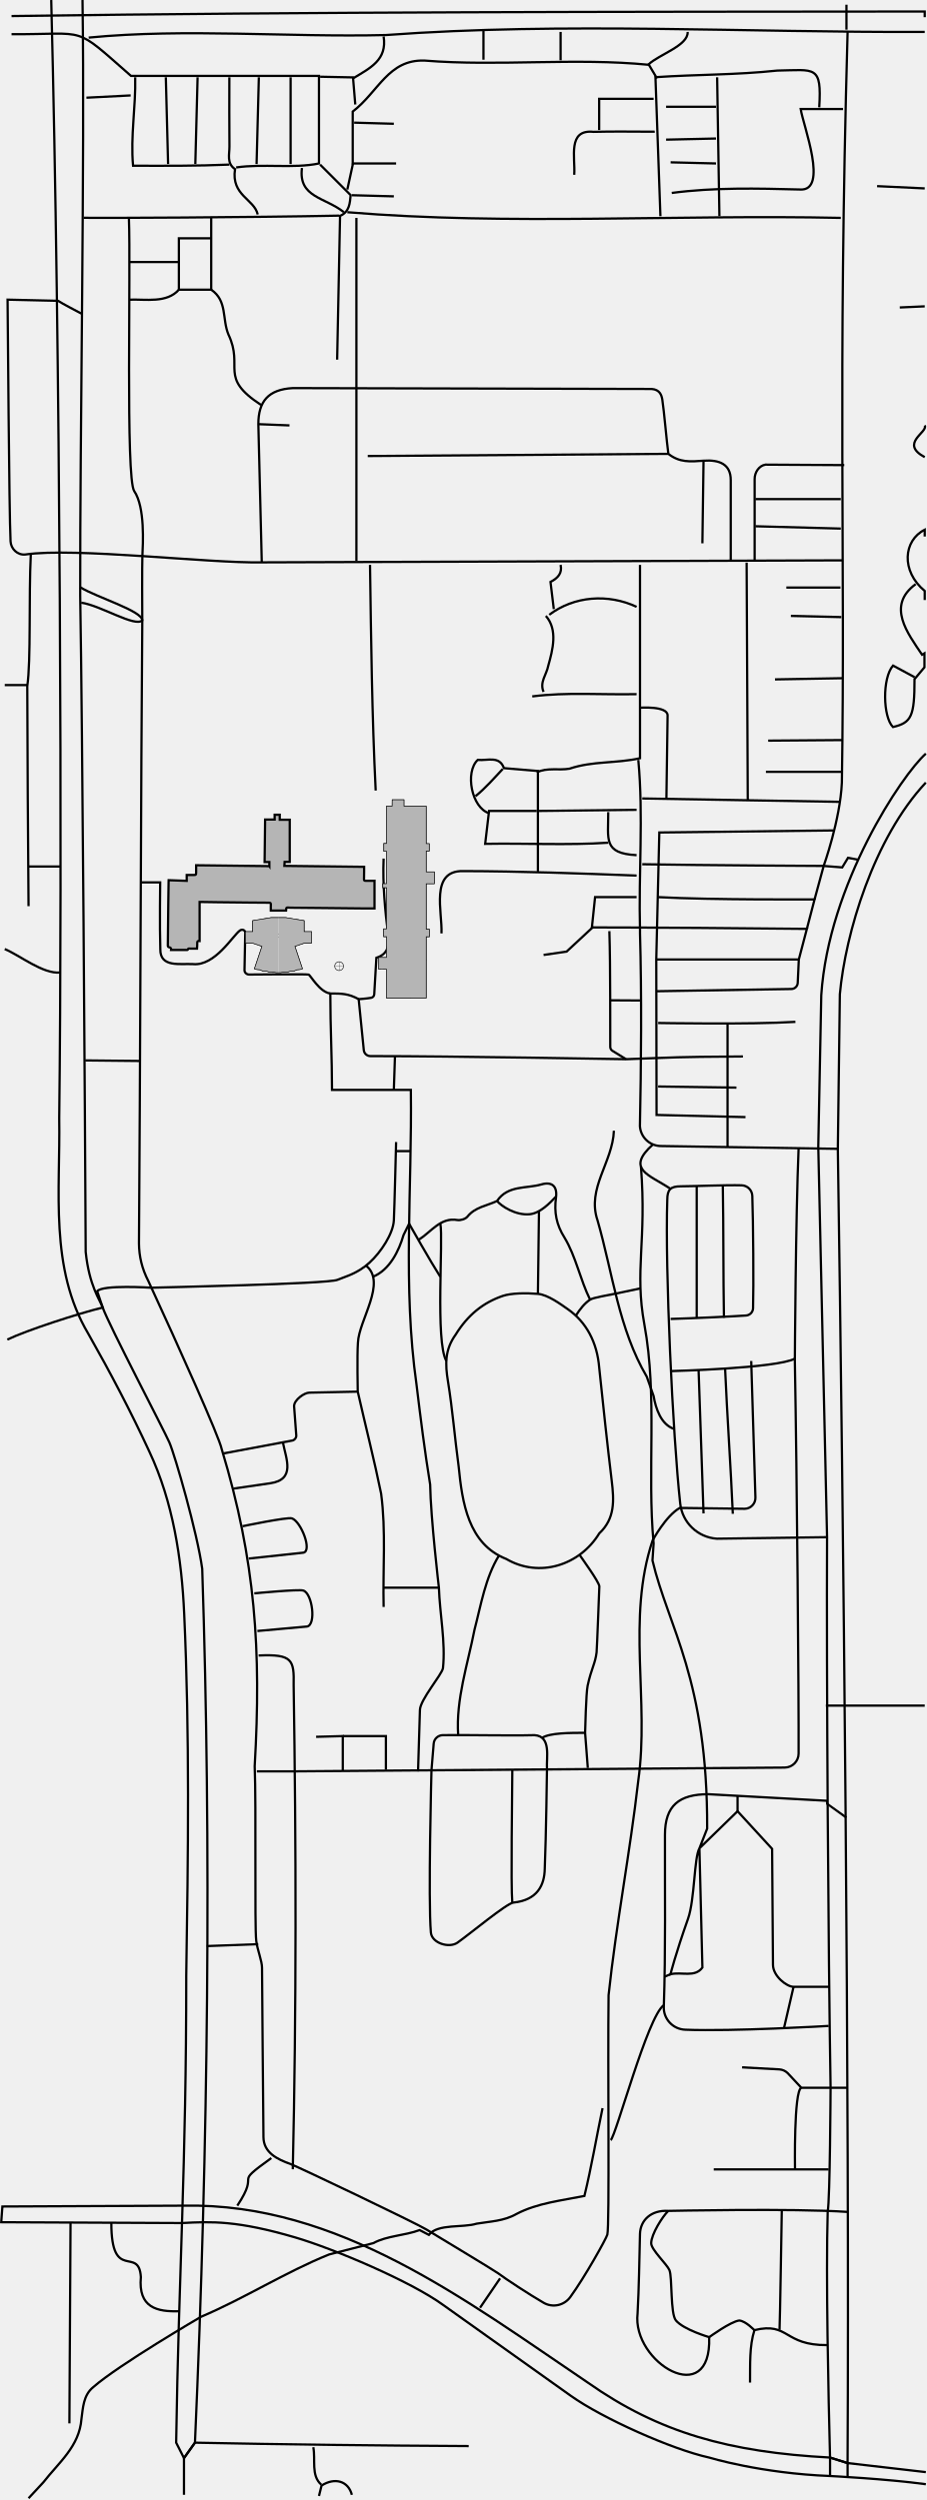
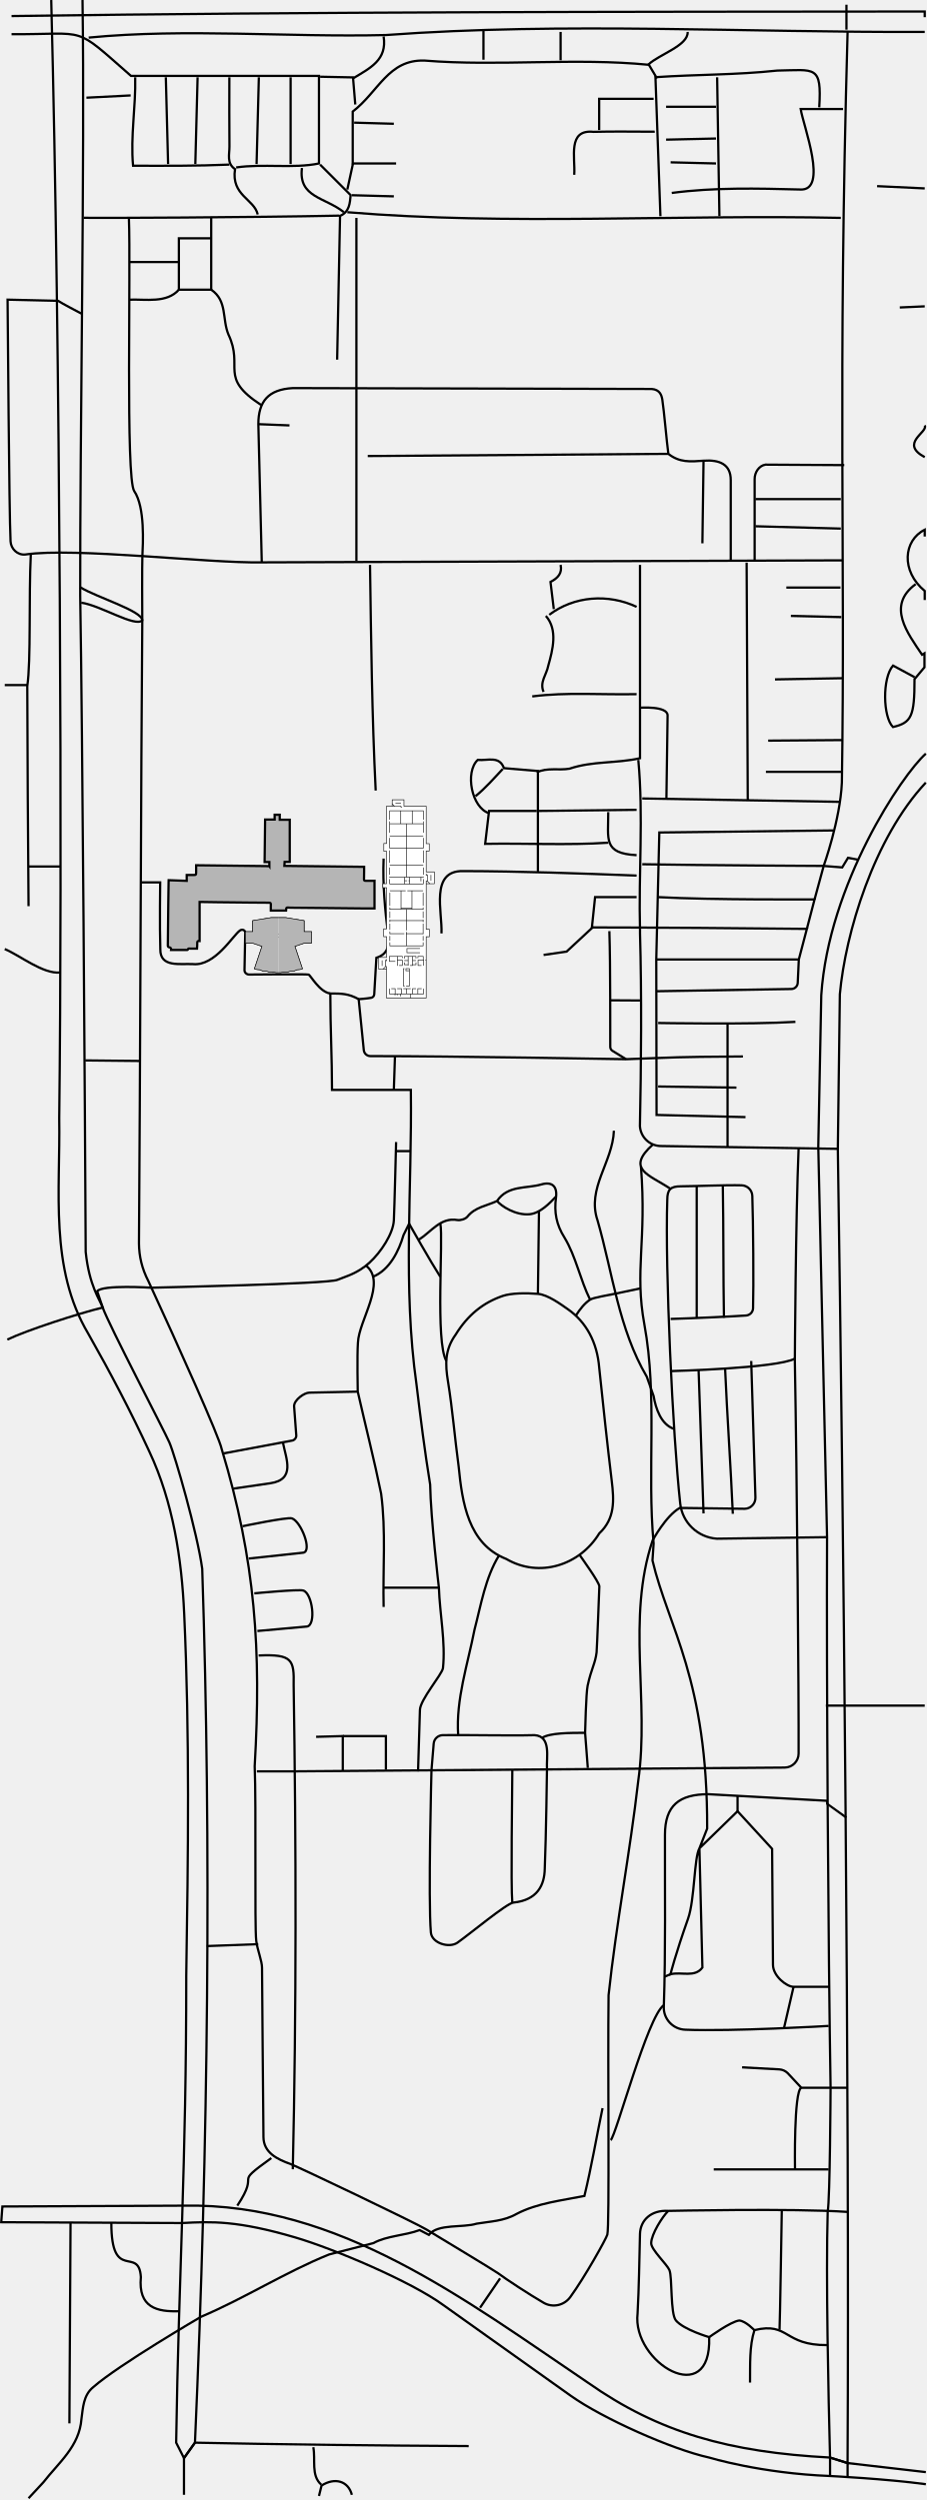
<svg xmlns="http://www.w3.org/2000/svg" id="Layer_2" data-name="Layer 2" viewBox="0 0 408.46 1101.92">
  <defs>
    <style>
      .cls-1 {
        fill: #000;
      }

-       .cls-1, .cls-2, .cls-3, .cls-4, .cls-5, .cls-6, .cls-7 {
+       .cls-1, .cls-2, .cls-3, .cls-4, .cls-5, .cls-6 {
        stroke-miterlimit: 10;
      }

      .cls-1, .cls-3, .cls-4 {
        stroke: #020202;
      }

-       .cls-1, .cls-3, .cls-4, .cls-7 {
+       .cls-1, .cls-3, .cls-4, .cls-6 {
        stroke-width: .25px;
      }

-       .cls-2, .cls-4, .cls-8 {
+       .cls-2, .cls-5, .cls-6 {
+         stroke: #000;
+       }
+ 
+       .cls-2, .cls-7 {
        fill: #b5b5b5;
      }

-       .cls-2, .cls-5, .cls-6, .cls-7 {
-         stroke: #000;
-       }
- 
-       .cls-3, .cls-5, .cls-6, .cls-7 {
+       .cls-3 {
+         fill: #fff;
+       }
+ 
+       .cls-4, .cls-5, .cls-6 {
        fill: none;
      }

-       .cls-6 {
-         stroke-width: .1px;
-       }
- 
-       .cls-8 {
+       .cls-7 {
        stroke-width: 0px;
      }
    </style>
  </defs>
  <g id="roadsAndPaths">
    <path class="cls-5" d="M114,729.98c14.89-.66,15.67,1.87,15.43,13.1,1.11,70.97,1.24,142.52-.38,213.44" />
    <path class="cls-5" d="M5.09,7.08c134.14-1.9,268.28-1.89,402.5-2v2.5" />
    <path class="cls-5" d="M200.88,588.43c-4.89,6.76-4.66,13.17-3.43,20.67,2.02,12.41,3,25,4.7,37.47,1.58,15.95,4.19,34.24,21.02,40.86,14.51,8.47,32.33,2.85,40.97-11.3,7.01-6.54,6.52-14.6,5.5-23.06-2.01-16.65-3.79-33.32-5.53-50-.9-11.26-5.77-20.16-13.79-25.76-3.02-2.11-8.82-6.42-13.23-6.79-5.28-.45-11.83-.33-15.43.89-8.84,3.01-15.51,8.53-20.78,17.01Z" />
    <line class="cls-5" x1="294.59" y1="200.12" x2="162.09" y2="201.08" />
    <path class="cls-5" d="M322.09,247.08v-35.4c0-7-5.01-9.04-12-8.53-5.78.43-10.58.88-15.5-3.03-.69-4.87-1.89-18.96-2.66-23.86-.32-2.02-1.1-4.5-4.76-4.75l-158.09-.38c-10.77.58-15.21,5.82-15.21,15.9l1.51,60.94" />
    <path class="cls-5" d="M407.59,14.08c-79.14.33-158.55-4.44-237.5,1.37-43.52,1.07-87.8-3.06-131,1.13" />
    <path class="cls-5" d="M373.59,920.58h-20.39l-6.06-6.49c-.98-.95-2.26-1.52-3.62-1.61l-16.43-.9" />
    <path class="cls-5" d="M373.59,14.08c-4.39,156.33-.95,229.38-2.52,331-.74,16.47-8.02,36.75-8.02,36.75" />
    <path class="cls-5" d="M329.09,248.08c.17,34.67.5,104.8.5,104.8" />
    <path class="cls-5" d="M163.09,249.08c.49,33.18.85,66.35,2.5,99.5" />
    <path class="cls-5" d="M370.59,96.08c-72.14-1.58-146.43,3.41-217.5-2.5" />
    <path class="cls-5" d="M220.42,1004.63c-3.1,4.54-5.97,8.75-8.83,12.95" />
    <path class="cls-5" d="M350.35,599.08c-7.94,4.28-54.61,5.5-54.61,5.5" />
    <path class="cls-5" d="M31.09,980.02c-.17,29.17-.33,59.39-.5,88.56" />
    <path class="cls-5" d="M371.59,48.08h-18.68c1.08,7.2,12.47,36.38-.32,35.48-18.89-.49-37.72-.96-56.5,1.52" />
    <path class="cls-5" d="M295.59,581.58c9.64-.28,26.63-1.06,33.24-1.51,1.7-.12,3.04-1.5,3.09-3.21.28-9.09.08-38.44-.33-49.54-.09-2.55-2.14-4.59-4.7-4.66-6.85-.21-20.5.41-26.8.44-4.54.02-5.96,1.36-5.98,5.99-1.02,30.23,2.39,103.55,5.7,133.88.92,8.41,7.74,14.95,16.19,15.51l48.54-.67" />
    <line class="cls-5" x1="2.09" y1="302.08" x2="12.03" y2="302.08" />
    <path class="cls-5" d="M219.92,685.91c-6.02,9.84-7.92,21.81-10.77,32.68-2.99,15.29-8.26,30.78-7.2,46.48" />
    <path class="cls-5" d="M157.09,96.08v151.25" />
    <path class="cls-5" d="M289.26,423.08h62.83l-.48,10.31c-.07,1.49-1.29,2.68-2.78,2.7l-59.53.99" />
    <path class="cls-5" d="M363.05,381.83s-53.62-.27-79.96-.75" />
    <path class="cls-5" d="M206.59,1078.58c-40.32-.22-80.34-.67-120.66-1.5-1.47,2.07-3.4,4.78-4.84,6.81v16.19" />
    <path class="cls-5" d="M355.64,409.58l3.39-12.99s-45.49.29-68.94-1.01" />
    <path class="cls-5" d="M352.09,423.08l3.55-13.5c-23.38-.27-71.61-.64-94.75-.64.47-4.45.88-8.43,1.4-13.36h18.3" />
    <path class="cls-5" d="M280.59,386.08c-25.49-.98-50.99-1.91-76.5-1.98-14.67-.27-9.04,18.08-9.5,27.48" />
    <path class="cls-5" d="M141.09,72.58c4.41,4.41,8.83,8.83,13.46,13.46-.34,3.38-.42,7.35-4.67,9.16-.43,21.39-.86,42.39-1.28,63.39" />
    <path class="cls-5" d="M307.91,603.95c.67,20.42,1.52,42.96,2.18,63.38" />
    <path class="cls-5" d="M373.59,975.33c-23.92-1.66-79.04-.45-79.04-.45-2.57,2.52-7.46,10.2-7.53,14.24-.04,2.83,6.98,9.34,8.03,11.84,1.35,3.22.34,19.23,2.88,22.24,3.45,4.09,14.65,7.35,14.65,7.35,1.12,32.32-34.16,11.23-31.56-10.48.63-11.65.76-23.33,1.06-35,.16-6.12,4.95-10.64,12.47-10.2" />
    <path class="cls-5" d="M373.05,801.46s-8.4-6.01-8.44-6.05c0,0,0-1.36-.02-1.36-17.44-.97-34.88-1.93-52.32-2.9-12.94,0-19.18,4.98-19.18,17.92-.08,25.33.35,50.68-.51,76-.14,5.04,3.9,9.74,9.52,9.92,20.86.84,63.15-1.67,63.15-1.67h0" />
    <path class="cls-5" d="M408.09,332.31c-10.5,9.32-42.87,57.57-46.1,106.5l-1.32,66.77,3.87,172.22c-.3,60.31.55,182.31,1.55,242.78,0,0-.24,49.58-1.27,54.57-.85,29.3.31,80.58,1.03,108.5l7.73,2.43c.88-160.25-1.81-417.44-4.29-579.51l.89-68.17c2.43-26.81,14.94-68.81,37.89-93.32" />
    <path class="cls-5" d="M113.45,719.18l21.84-1.97c4.15-.66,2.41-14.54-1.58-15.86-2.01-.67-21.62,1.23-21.62,1.23" />
    <path class="cls-5" d="M361.09,47.33c1.15-18.7-1.76-16.48-18.5-16.21-18.32,1.96-35.05,1.66-53.69,2.91.74,20.81,1.47,41.05,2.19,61.3" />
    <path class="cls-5" d="M225.81,780.34c0,10.01-.7,50.61,0,58.75" />
    <path class="cls-5" d="M13.58,244.41c-.94,18.9.11,46.84-1.56,58.16.03,23.76.35,73.05.56,97.01" />
    <path class="cls-5" d="M286.09,28.58c-32.87-3.25-66.07.79-98.97-1.87-15.96-.54-20.21,13.67-31.65,22.49v22.87h19.12" />
    <path class="cls-5" d="M307.09,523.07v58.34" />
    <path class="cls-5" d="M318.59,522.65c.33,18.5.17,39.89.5,58.39" />
    <path class="cls-5" d="M49.07,980.1c-.02,26.63,12.15,9.96,13.02,23.97-1.23,13.43,7,15.42,17.17,15.04" />
    <path class="cls-5" d="M93.09,127.74c7.18,4.89,4.73,12.9,7.6,19.77,6.94,14.66-4.54,18.7,14.4,31.07" />
    <path class="cls-5" d="M292.58,884.18c-7.14,4.85-21.06,57.64-23.41,59.49" />
    <path class="cls-5" d="M344.59,974.58s-.83,51.06-1,52.71" />
    <path class="cls-5" d="M372.12,205.09l-34.73-.21c-2.89.46-4.79,3.45-4.77,6.37v35.83" />
    <path class="cls-5" d="M191.15,768.77c.22-2.05,1.92-3.61,3.98-3.66,8.27-.19,29.06.31,40.46,0,7.52.45,5.16,9.89,5.5,14.97,0,0-.38,29.69-.98,44-.14,6.99-3.12,13.77-13.82,14.85-2.96.3-19.3,13.92-24.66,17.68-3.64,2.55-11.29.24-11.71-4.47-1.25-14.11.26-71.53.26-71.53l.98-11.84Z" />
    <path class="cls-5" d="M161.31,558.06c9.34,7.42-3.2,24.11-3.55,34.05-.4,5.71-.08,21.52-.08,21.52,3.17,14,7.45,30.91,10.3,44.97,2.21,16.47.72,33.37,1.11,49.98" />
    <path class="cls-5" d="M293.73,352.08l.52-36.62c0-4.33-12.45-3.38-12.16-3.38" />
    <path class="cls-5" d="M319.59,603.36c.9,20.68,2.51,43.46,3.41,64.14" />
    <path class="cls-5" d="M59.59,34.08c.3,13.15-2.13,25.87-.94,39,14.56.04,28.14.11,42.44-.5" />
    <path class="cls-5" d="M282.09,249.08v85.26c-10.68,2.37-20.74,1.14-31.04,4.6-4.67.84-9.86-.62-14.46,1.64" />
    <path class="cls-5" d="M157.68,613.63l-21.29.45c-2.29,0-6.7,3.17-6.77,5.91l.97,13.04c0,1.07-.76,1.99-1.81,2.18-9.43,1.74-20.29,3.84-30.23,5.66" />
    <path class="cls-5" d="M184.65,546.61c5.4-3.41,9.55-9.96,16.96-8.64,1.39.22,3.53-.44,4.39-1.47,3.42-4.29,8.63-4.8,13.08-6.93,4.76-7.07,12.92-5.38,19.57-7.31,4.62-1.34,7.09.8,6.41,5.82-.86,6.39.11,11.88,3.77,17.67,5.02,8.3,6.89,18.54,11.26,27.33" />
    <path class="cls-5" d="M403.59,257.58c-12.98,9.53-3.52,21.64,2.83,31.12.35-.21.7-.41,1.05-.62v6.16c-1.55,1.85-2.99,3.57-4.38,5.23,0,16.34-1.3,19.2-9.5,21.11-4.46-4.45-4.78-21.63.03-27.1,3.05,1.64,6.26,3.37,9.47,5.1" />
    <path class="cls-5" d="M234.59,307.08c15.23-1.97,30.67-.66,46-1" />
    <line class="cls-5" x1="283.09" y1="352.08" x2="370.21" y2="353.57" />
    <path class="cls-5" d="M101.09,34.08c0,10.17-.07,20.33.04,30.5.04,3.47-1.33,7.41,2.46,10-1.78,11.66,8.53,13.21,10,20" />
    <path class="cls-5" d="M114.09,34.08c-.33,12.75-.67,25.5-1,38.25" />
    <path class="cls-5" d="M128.09,34.08v38.25" />
    <path class="cls-5" d="M87.09,34.08c-.33,12.75-.67,25.5-1,38.25" />
    <path class="cls-5" d="M73.09,34.08c.33,12.75.67,25.5,1,38.25" />
    <path class="cls-5" d="M5.09,15.08c34.32.17,26.74-4.31,52.64,18.38h82.86v38.63c-11.55,2.33-24.49-.02-36.5,1.75" />
    <line class="cls-5" x1="365.26" y1="956.58" x2="314.59" y2="956.58" />
    <path class="cls-5" d="M62.07,389.08h8.53s-.27,19.51.06,29.5c-.09,8.16,8.71,6.22,14.43,6.54,9.69.93,17.53-12.61,20.66-14.82.87-.62,2.21-.36,2.34.89,0,0-.26,14.98-.32,16.56-.04,1.09.91,1.95,2,1.97,0,0,25.39-.25,26.25.02s4.75,7.64,9.57,8.35" />
    <line class="cls-5" x1="370.59" y1="220.08" x2="332.96" y2="220.08" />
    <line class="cls-5" x1="370.59" y1="233.08" x2="332.96" y2="232.05" />
    <path class="cls-5" d="M280.59,267.58c-12.64-5.92-27.53-4.76-38.5,3.5" />
    <path class="cls-5" d="M149.59,95.08c-37.18.79-109.14,1.14-112.71.94" />
    <path class="cls-5" d="M288.09,43.58h-24v13.75" />
    <line class="cls-5" x1="310.09" y1="203.15" x2="309.59" y2="239.58" />
    <path class="cls-5" d="M236.59,357.58h-21.03c-.62,5.26-1.13,9.59-1.71,14.5,18.26-.33,36.09.71,54.24-.5" />
    <path class="cls-5" d="M353.2,920.58c-3.38,1.31-2.79,36-2.79,36" />
    <line class="cls-5" x1="237.56" y1="534.01" x2="237.09" y2="570.52" />
    <line class="cls-5" x1="407.59" y1="752.08" x2="364" y2="752.08" />
    <path class="cls-5" d="M194.09,539.58c1.38,6.65-2.3,52.14,2.65,60.52" />
    <polyline class="cls-5" points="170.09 780.33 170.09 765.52 151.09 765.52" />
    <line class="cls-5" x1="371.11" y1="340.33" x2="337.59" y2="340.33" />
    <path class="cls-5" d="M287.81,504.62c-12.25,11.02-1.58,13.35,7.53,19.46" />
    <polyline class="cls-5" points="367.24 366.18 290.6 367.08 289.26 423.08 289.39 491.63 328.59 492.58" />
    <line class="cls-5" x1="371.18" y1="326.33" x2="338.59" y2="326.58" />
    <path class="cls-5" d="M280.59,357.08c-14.33.17-28.67.33-43,.5" />
    <path class="cls-5" d="M268.59,410.58c.52,15.76.32,44.99.39,51.05,0,.69.37,1.34.95,1.71l5.99,3.7" />
    <path class="cls-5" d="M327.45,465.84c-9.57.02-27.82.21-37.36.67l-14.17.54s-75.77-1.37-112.66-1.37c-1.49,0-2.74-1.12-2.91-2.6l-2.26-22.5s3.29-.22,5.5-.6c.76-.13,1.32-.79,1.36-1.55.33-5.62.63-10.75.94-16.1,4.95-1.54,5.75-5.23,5.22-9.75-1.41-11.3-2.5-22.6-2.03-34" />
    <path class="cls-5" d="M350.59,450.58c-20.09,1.25-60.5.5-60.5.5" />
    <line class="cls-5" x1="324.59" y1="479.58" x2="290.09" y2="479.08" />
    <path class="cls-5" d="M408.09,1095.4c-17.34-2.36-42.23-3.62-42.23-3.62-30.51-1.17-53.27-8.13-53.27-8.13-16.58-3.63-47.18-17.39-61-27.24l-56.15-39.98c-14.36-10.48-48.29-24.86-65.35-29.86-25.48-7.48-36.95-7.04-49.9-6.33l-79.65-.37.51-6.93,80.04-.37c68.09-1.31,124.17,41.7,177.99,78.01,31.43,22.14,62.35,30.7,106.77,33.06l7.73,2.43c11.33,1.33,34.5,4,34.5,4" />
    <path class="cls-5" d="M237.09,384.33v-44.37c-5.09-.43-9.78-.82-14.97-1.25-1.99-5.58-7.22-3.23-11.55-3.63-5.71,5.37-2.75,21.1,5.02,23.51" />
    <path class="cls-5" d="M407.59,236.58v-3c-9.37,4.67-10.64,18.17,0,27v4" />
    <path class="cls-5" d="M240.59,271.58c5.37,6.12,3.04,14.93,1.05,22.01-.69,3.83-3.94,7.21-2.05,11.49" />
    <line class="cls-5" x1="371.16" y1="299.05" x2="341.59" y2="299.58" />
    <path class="cls-5" d="M35.36,258.95c7.32,4.49,27.32,10.42,27.35,14.59-3.15,3.19-18.24-6.54-26.91-7.8" />
    <path class="cls-5" d="M35.86,138.27c-1.79-.96-8.43-4.4-10.26-5.62l-22.26-.52c.1,5.88.66,93.71,1.31,106.56.17,3.38,3.1,6.16,6.46,5.82,21.99-3.23,80.86,3.92,104.27,3.46l256.21-.89" />
    <path class="cls-5" d="M36.37.01c1.04,68.92-1.16,192.96-1.02,262.64,1.02,59.42,2.11,228.32,2.42,289.36,1.53,14.98,6.31,21.22,7.49,24.53,2.86,7.98,26.96,53.94,29.4,59.51s12.33,39.96,14.47,55.7c4.06,121.94,2.68,252.96-3.2,385.32l-4.84,6.81-3.45-6.81c1.14-75.14,4.49-121.89,4.45-206,.85-53.19,1.54-106.35-.91-159.5-1.08-24.33-4.95-49.32-15.31-71.4-8.17-17.71-17.29-35.04-26.93-52.02-17.26-29.01-12.29-62.95-12.84-95.08C27.44,384.29,26.61,155.23,22.58.01" />
    <path class="cls-5" d="M133.09,74.08c-1.65,13.03,10.16,12.83,18.5,19.5" />
    <path class="cls-5" d="M288.59,58.08c-9,0-18.01-.19-27,.06-11.59-1.22-7.94,11.36-8.5,18.94" />
    <path class="cls-5" d="M245.11,527.57c-2.76,2.93-7.03,7.39-11.63,7.84-6.21.61-12.58-3.6-14.4-5.85" />
    <path class="cls-5" d="M119.59,951.58c-17.89,12.89-4.28,4.88-15,21" />
    <line class="cls-5" x1="370.44" y1="259.08" x2="346.59" y2="259.08" />
    <path class="cls-5" d="M364.71,1034.06c-19.52.17-16.78-10.31-32.18-6.61-2.29,7.17-1.84,15.19-1.94,23.13" />
    <line class="cls-5" x1="78.84" y1="115.54" x2="57.03" y2="115.54" />
    <path class="cls-5" d="M261.59,408.58c-3.98,3.69-7.95,7.39-11.86,11.02-3.47.51-6.81.99-10.14,1.48" />
    <path class="cls-5" d="M315.59,47.08h-22" />
    <path class="cls-5" d="M315.59,61.08c-7.33.17-14.67.33-22,.5" />
    <line class="cls-5" x1="37.56" y1="467.58" x2="61.71" y2="467.83" />
    <path class="cls-5" d="M169.09,16.08c1.6,10.35-5.85,13.85-13.5,18.5" />
    <line class="cls-5" x1="370.83" y1="272.11" x2="348.59" y2="271.58" />
    <path class="cls-5" d="M78.84,127.74c-5.36,6.08-14.64,4.11-21.81,4.4" />
    <polyline class="cls-5" points="93.09 95.82 93.09 127.74 78.84 127.74 78.84 105.08 93.09 105.08" />
    <path class="cls-5" d="M407.59,83.08c-7-.33-14-.67-21-1" />
    <path class="cls-5" d="M332.59,1027.58s-3.82-4.12-6.76-4.37c-3.77.45-13.25,7.35-13.25,7.35" />
    <line class="cls-5" x1="113.82" y1="857.27" x2="91.12" y2="858.11" />
    <path class="cls-5" d="M2.09,418.48c6.64,2.77,16.9,11.11,24.41,10.34" />
    <path class="cls-5" d="M315.59,72.08c-6.67-.17-13.33-.33-20-.5" />
    <path class="cls-5" d="M303.09,14.08c.31,6-12.44,9.85-17.2,14.28,1.27,2.14,2.49,4.18,3.7,6.22" />
    <path class="cls-5" d="M57.59,42.08c-6.5.33-13,.67-19.5,1" />
    <path class="cls-5" d="M173.59,86.58c-6.17-.17-12.33-.33-18.5-.5" />
    <path class="cls-5" d="M258.09,764.08c-6.68,0-15.81,0-19.14,2.22" />
    <path class="cls-5" d="M173.59,54.58c-5.83-.17-11.67-.33-17.5-.5" />
    <path class="cls-5" d="M138.09,1079.08c1.09,5.5-1.11,12.45,3.5,16.5" />
    <path class="cls-5" d="M281.34,335.08c2.33,24.92.07,49.99.75,75v1.5c.77,26.71.53,58.07-.04,85,.31,4.77,4.16,8.54,8.93,8.75l78.32,1.24" />
    <path class="cls-5" d="M407.59,187.58c1.65,3.02-11.36,7.87,0,14" />
    <path class="cls-5" d="M349.77,876.08c-1.17,5.42-3.05,12.81-4.22,18.23" />
    <path class="cls-5" d="M270.59,498.58c-.55,13.98-12.07,25.38-7.21,39.56,6.68,23.18,9.27,47.78,21.71,68.94l3,8.5c.96,5.58,3.24,12.51,9,14.5" />
    <path class="cls-5" d="M155.09,1100.08c-1.59-6.1-7.47-7.84-13.36-4.09-.4,1.6-.77,3.1-1.14,4.59" />
    <path class="cls-5" d="M352,506.29c-1.3,30.62-1.66,93.78-1.66,93.78.94,51.29,1.77,148.24,1.66,173.16-.02,3.38-2.73,6.12-6.11,6.17l-216.3,1.67h-16.37" />
    <polyline class="cls-5" points="378.23 379.08 373.78 378.25 371.22 382.48 363.05 381.83 359.03 396.59" />
    <path class="cls-5" d="M194.04,562.95c-4.13-6.42-13.72-23.36-13.72-23.36l-2.47,5.02c-2,6.89-6.04,15.29-13.41,18.34" />
    <path class="cls-5" d="M156.59,46.08c-.31-3.67-.61-7.34-1-11.95-4.8-.1-9.65-.2-14.5-.3" />
    <line class="cls-5" x1="174.09" y1="465.71" x2="173.59" y2="480.58" />
    <line class="cls-5" x1="320.68" y1="451.16" x2="320.68" y2="505.8" />
    <path class="cls-5" d="M316.09,34.08c.33,20.42.67,40.83,1,61.25" />
    <path class="cls-5" d="M221.59,339.08c-3.87,4.13-7.59,8.41-12,12" />
    <polyline class="cls-5" points="139.33 765.84 151.09 765.52 151.09 780.91" />
    <path class="cls-5" d="M268.09,358.08c.08,11.98-2.42,18.22,12.5,19" />
    <path class="cls-5" d="M102.87,656.39s11.2-1.63,16.21-2.35c11.3-1.62,7.02-10.69,5.62-17.99" />
    <path class="cls-5" d="M331.11,600.12l1.85,60.21c.08,2.68-2.05,4.92-4.73,4.96l-28.6-.38c-6.21,3.51-12,14.37-12,14.37-11.54,34.6-1.28,70.66-6.32,106.04-3.61,31.51-9.71,62.95-13.07,94.46-.41,30.16.48,101.91-.55,105.57-.53,1.89-10,18.84-16.35,27.55-2.71,3.71-7.78,4.79-11.75,2.48-6.3-3.65-16.63-10.43-20.12-13.05-1.51-1.14-27.42-16.76-31.41-19.18-5.15-3.13-56.9-27.82-59.97-28.92-5.77-2.08-11.91-4.95-11.97-11.89-.11-14.2-.66-71.52-.63-74.65.03-2.95-2.08-7.96-2.55-11.91-.77-6.4.02-60.02-.68-77,2.95-51.03.38-90.57-14.55-139.83-1.02-5.19-18.79-44.78-32.31-74.05-2.84-5.47-4.1-10.95-4.15-16.62.5-61.18.91-211.85,1.46-274.21-.07-4.49-.1-25.64.04-28.65.26-5.56,1.24-21.8-3.6-28.89-3.83-5.62-1.44-97.68-2.34-120.47" />
    <path class="cls-5" d="M247.09,14.08v12.5" />
    <line class="cls-5" x1="127.59" y1="187.58" x2="113.88" y2="187.03" />
    <path class="cls-5" d="M213.09,13.58v12.75" />
    <path class="cls-5" d="M325.09,798.65v-6.79" />
    <path class="cls-5" d="M282.51,514.35c2.58,33.12-2.91,45.66,1.52,69.74,5.83,31.68,1.11,64.68,4.06,96.49l-.5,7.5c6.93,29.47,24.33,52.39,24.1,118.23l-3.41,8.7c-2.38,4.07-2.04,22.62-5.02,31.05-5.61,15.88-7.74,24.47-7.74,24.47,4.88-1.2,10.74,1.61,14.07-2.95l-1.31-52.57c5.02-4.89,16.81-16.36,16.81-16.36l15.23,16.59.38,51.15c.04,4.98,6.09,9.68,9.06,9.68h15.79" />
    <path class="cls-5" d="M247.09,249.08c.81,3.64-1.15,5.81-4.45,7.52.49,4.02.97,8,1.45,11.98" />
    <path class="cls-5" d="M155.59,72.08c-.83,3.83-1.67,7.67-2.5,11.5" />
    <line class="cls-5" x1="26.85" y1="382.08" x2="12.56" y2="382.08" />
    <path class="cls-5" d="M407.59,135.08c-3.67.17-7.33.33-11,.5" />
    <line class="cls-5" x1="282.08" y1="441.16" x2="268.96" y2="441.08" />
    <path class="cls-5" d="M282.3,568.1c-3.17.67-10.97,2.32-10.97,2.32-3.41.74-9.77,1.7-11.24,2.66-2.44,1.59-4.51,4.24-6.29,7.06" />
    <path class="cls-5" d="M373.09,2.08v11" />
    <path class="cls-5" d="M174.59,503.58s-.74,29.7-.99,34.52c-.31,5.87-5.68,14.04-10.72,18.64-5.37,4.9-10.53,6.07-14.15,7.6-4.36,1.84-79.75,3.35-82.09,3.47,0,0-21.41-1.41-23.8,1.54l2.43,7.2c-10.68,2.6-33.56,10.03-42.04,14.13" />
    <line class="cls-5" x1="180.97" y1="507.58" x2="174.59" y2="507.58" />
    <line class="cls-5" x1="169.03" y1="700.08" x2="193.45" y2="700.08" />
    <path class="cls-5" d="M158.09,440.58c-4.53-2.5-7.6-2.5-12.5-2.5,0,15.12.75,28.17.75,42.5h34.75c.57,43.75-3.66,86.59,2.5,130,1.77,14.65,3.63,29.45,6,44,.25,14.85,3.86,45.5,3.86,45.5.37,11.44,3.01,24.14,1.79,35.51-.49,2.84-10.02,13.84-10.15,18.38,0,0-.83,27.11-.83,27.11" />
    <path class="cls-5" d="M255.43,685.58c1.15,1.72,8.53,11.83,8.74,13.88,0,0-1.05,27.79-1.21,29.11-.62,5.11-2.28,6.99-3.96,14.74-.7,3.26-1.07,19.87-1.11,20.77,0,0,1.03,13.17,1.19,15.5" />
    <path class="cls-5" d="M12.59,1101.58l6.5-7c6.89-8.85,15.89-15.87,16.81-27.96.68-4.7.75-10.43,5.2-14.03,11.36-9.96,47.49-31.01,47.49-31.01,19.3-8.19,37.05-19.65,56.5-27.5l19.5-5c5.99-3.28,13.82-3.28,20.37-5.74l4.06,2.11c3.92-5.04,15.07-3.02,21.06-4.94,5.94-1,12.02-1.09,17.59-4.29,9.13-4.8,19.92-5.91,29.92-7.93,3.12-12.88,5.28-25.76,7.99-38.71" />
    <line class="cls-5" x1="365.86" y1="1083.65" x2="365.86" y2="1091.78" />
    <line class="cls-5" x1="373.59" y1="1086.08" x2="373.59" y2="1092.4" />
    <line class="cls-5" x1="292.92" y1="871.6" x2="295.52" y2="870.52" />
    <path class="cls-5" d="M109.64,687.23l24.01-2.58c4.15-.66-.99-13.8-4.98-15.13-2.01-.67-21.8,3.47-21.8,3.47" />
  </g>
  <g id="buildings">
    <g id="SW">
      <g id="SW05">
        <g id="SW05_2">
-           <line class="cls-3" x1="126.32" y1="410.63" x2="126.07" y2="404.61" />
-           <polyline class="cls-3" points="127.26 410.47 127.42 411.06 132.57 410.22 132.65 410.52" />
-           <line class="cls-3" x1="133.85" y1="415.98" x2="133.66" y2="415.64" />
-           <line class="cls-3" x1="130.06" y1="412.08" x2="131.17" y2="411.95" />
-           <line class="cls-3" x1="133.69" y1="411.54" x2="132.65" y2="411.72" />
-           <line class="cls-3" x1="130.72" y1="414.07" x2="131.36" y2="415.81" />
-           <line class="cls-3" x1="129.15" y1="414.54" x2="129.68" y2="416.25" />
-           <polyline class="cls-3" points="120.15 410.81 120.06 411.37 122.72 411.81 125.43 411.37 125.34 410.81" />
-           <line class="cls-3" x1="119.17" y1="410.63" x2="119.42" y2="404.61" />
-           <polyline class="cls-3" points="118.23 410.47 118.07 411.06 112.92 410.22 112.84 410.52" />
-           <line class="cls-3" x1="111.64" y1="415.98" x2="111.83" y2="415.64" />
-           <line class="cls-3" x1="115.43" y1="412.08" x2="114.33" y2="411.95" />
-           <line class="cls-3" x1="111.8" y1="411.54" x2="112.84" y2="411.72" />
-           <polyline class="cls-3" points="117.14 412.36 122.72 413.23 128.35 412.36" />
-           <line class="cls-3" x1="114.77" y1="414.07" x2="114.14" y2="415.81" />
-           <line class="cls-3" x1="116.34" y1="414.54" x2="115.81" y2="416.25" />
+           <line class="cls-4" x1="126.32" y1="410.63" x2="126.07" y2="404.61" />
+           <polyline class="cls-4" points="127.26 410.47 127.42 411.06 132.57 410.22 132.65 410.52" />
+           <line class="cls-4" x1="133.85" y1="415.98" x2="133.66" y2="415.64" />
+           <line class="cls-4" x1="130.06" y1="412.08" x2="131.17" y2="411.95" />
+           <line class="cls-4" x1="133.69" y1="411.54" x2="132.65" y2="411.72" />
+           <line class="cls-4" x1="130.72" y1="414.07" x2="131.36" y2="415.81" />
+           <line class="cls-4" x1="129.15" y1="414.54" x2="129.68" y2="416.25" />
+           <polyline class="cls-4" points="120.15 410.81 120.06 411.37 122.72 411.81 125.43 411.37 125.34 410.81" />
+           <line class="cls-4" x1="119.17" y1="410.63" x2="119.42" y2="404.61" />
+           <polyline class="cls-4" points="118.23 410.47 118.07 411.06 112.92 410.22 112.84 410.52" />
+           <line class="cls-4" x1="111.64" y1="415.98" x2="111.83" y2="415.64" />
+           <line class="cls-4" x1="115.43" y1="412.08" x2="114.33" y2="411.95" />
+           <line class="cls-4" x1="111.8" y1="411.54" x2="112.84" y2="411.72" />
+           <polyline class="cls-4" points="117.14 412.36 122.72 413.23 128.35 412.36" />
+           <line class="cls-4" x1="114.77" y1="414.07" x2="114.14" y2="415.81" />
+           <line class="cls-4" x1="116.34" y1="414.54" x2="115.81" y2="416.25" />
        </g>
        <g id="SW05_Outline">
          <polygon class="cls-1" points="128.35 412.36 130.06 412.08 130.72 414.07 129.15 414.54 128.35 412.36" />
          <polygon class="cls-1" points="117.14 412.36 115.43 412.08 114.77 414.07 116.34 414.54 117.14 412.36" />
          <rect class="cls-1" x="133.7" y="410.8" width=".51" height="3.56" />
          <rect class="cls-1" x="111.23" y="410.8" width=".51" height="3.56" />
          <g id="outerWalls">
-             <polyline class="cls-3" points="122.72 404.61 125.92 404.61 134.05 405.95 134.05 410.8 137.31 410.8 137.31 415.81 134.29 415.81 129.98 417.27 133.3 427.16 132.35 427.47 130.88 427.61 129.52 428.2 128 428.2 126.67 428.66 125.13 428.54 123.7 428.87 122.72 428.87" />
-             <polyline class="cls-3" points="122.72 404.61 119.52 404.61 111.39 405.95 111.39 410.8 108.14 410.8 108.14 415.81 111.15 415.81 115.46 417.27 112.14 427.16 113.09 427.47 114.56 427.61 115.92 428.2 117.44 428.2 118.77 428.66 120.32 428.54 121.74 428.87 122.72 428.87" />
+             <polyline class="cls-4" points="122.72 404.61 125.92 404.61 134.05 405.95 134.05 410.8 137.31 410.8 137.31 415.81 134.29 415.81 129.98 417.27 133.3 427.16 132.35 427.47 130.88 427.61 129.52 428.2 128 428.2 126.67 428.66 125.13 428.54 123.7 428.87 122.72 428.87" />
+             <polyline class="cls-4" points="122.72 404.61 119.52 404.61 111.39 405.95 111.39 410.8 108.14 410.8 108.14 415.81 111.15 415.81 115.46 417.27 112.14 427.16 113.09 427.47 114.56 427.61 115.92 428.2 117.44 428.2 118.77 428.66 120.32 428.54 121.74 428.87 122.72 428.87" />
          </g>
          <line class="cls-1" x1="135.75" y1="412.34" x2="135.75" y2="414.3" />
          <line class="cls-1" x1="109.7" y1="412.4" x2="109.7" y2="414.36" />
        </g>
        <g id="SW05_Roof">
          <g>
-             <polyline class="cls-8" points="122.72 404.61 125.92 404.61 134.05 405.95 134.05 410.8 137.31 410.8 137.31 415.81 134.29 415.81 129.98 417.27 133.3 427.16 132.35 427.47 130.88 427.61 129.52 428.2 128 428.2 126.67 428.66 125.13 428.54 123.7 428.87 122.72 428.87" />
-             <polyline class="cls-3" points="122.72 404.61 125.92 404.61 134.05 405.95 134.05 410.8 137.31 410.8 137.31 415.81 134.29 415.81 129.98 417.27 133.3 427.16 132.35 427.47 130.88 427.61 129.52 428.2 128 428.2 126.67 428.66 125.13 428.54 123.7 428.87 122.72 428.87" />
+             <polyline class="cls-7" points="122.72 404.61 125.92 404.61 134.05 405.95 134.05 410.8 137.31 410.8 137.31 415.81 134.29 415.81 129.98 417.27 133.3 427.16 132.35 427.47 130.88 427.61 129.52 428.2 128 428.2 126.67 428.66 125.13 428.54 123.7 428.87 122.72 428.87" />
+             <polyline class="cls-4" points="122.72 404.61 125.92 404.61 134.05 405.95 134.05 410.8 137.31 410.8 137.31 415.81 134.29 415.81 129.98 417.27 133.3 427.16 132.35 427.47 130.88 427.61 129.52 428.2 128 428.2 126.67 428.66 125.13 428.54 123.7 428.87 122.72 428.87" />
          </g>
          <g>
-             <polyline class="cls-8" points="122.72 404.61 119.52 404.61 111.39 405.95 111.39 410.8 108.14 410.8 108.14 415.81 111.15 415.81 115.46 417.27 112.14 427.16 113.09 427.47 114.56 427.61 115.92 428.2 117.44 428.2 118.77 428.66 120.32 428.54 121.74 428.87 122.72 428.87" />
-             <polyline class="cls-3" points="122.72 404.61 119.52 404.61 111.39 405.95 111.39 410.8 108.14 410.8 108.14 415.81 111.15 415.81 115.46 417.27 112.14 427.16 113.09 427.47 114.56 427.61 115.92 428.2 117.44 428.2 118.77 428.66 120.32 428.54 121.74 428.87 122.72 428.87" />
+             <polyline class="cls-7" points="122.72 404.61 119.52 404.61 111.39 405.95 111.39 410.8 108.14 410.8 108.14 415.81 111.15 415.81 115.46 417.27 112.14 427.16 113.09 427.47 114.56 427.61 115.92 428.2 117.44 428.2 118.77 428.66 120.32 428.54 121.74 428.87 122.72 428.87" />
+             <polyline class="cls-4" points="122.72 404.61 119.52 404.61 111.39 405.95 111.39 410.8 108.14 410.8 108.14 415.81 111.15 415.81 115.46 417.27 112.14 427.16 113.09 427.47 114.56 427.61 115.92 428.2 117.44 428.2 118.77 428.66 120.32 428.54 121.74 428.87 122.72 428.87" />
          </g>
        </g>
      </g>
      <path id="SW03" class="cls-2" d="M118.72,381.94v-1.81h-2.09c.07-6.32.14-12.52.22-18.77h4.21v-2.11h2.24v2.22h4.41v18.6h-2.26c-.04.58-.07,1.09-.11,1.73,11.73.14,23.39.28,35.15.42,0,.69,0,1.34,0,1.99-.01,1.16,0,2.32-.05,3.47-.02.52.14.71.68.69,1.32-.03,2.64-.01,3.95-.01v12.21c-1.64,0-3.17.01-4.7,0-5.88-.06-11.77-.12-17.65-.18-4.82-.05-9.64-.09-14.46-.14-.45,0-.9-.02-1.34-.07-.59-.07-.82.17-.78.75.01.18-.03.37-.05.59h-6.72c0-.92-.04-1.77.01-2.61.05-.64-.14-.87-.81-.87-3.02,0-6.05-.04-9.07-.07-4.47-.04-8.93-.09-13.4-.14-2.39-.03-4.77-.07-7.16-.11-.25,0-.51,0-.96,0v17.19c-.93-.11-1.07.29-1.04.95.03.77-.06,1.55-.11,2.42-.98,0-1.97-.01-2.95,0-.42,0-.98-.27-1.1.48-.01.06-.24.13-.36.13-2.31,0-4.62,0-7,0,.12-.79-.26-1.07-.83-1.18-.53-.1-.63-.42-.62-.91.08-6.07.13-12.14.2-18.22.04-3.24.09-6.47.14-9.71,0-.23.02-.46.03-.75,2.66.09,5.27.19,7.96.28v-2.58c1.01,0,1.94,0,2.88,0,1.23,0,1.24,0,1.27-1.24.03-.97,0-1.94,0-3.05,10.75.13,21.45.25,32.25.38Z" />
    </g>
    <g id="SE">
+       <polygon id="SE12_Outline" class="cls-3" points="170.37 355.48 172.85 355.48 172.88 352.65 178.05 352.65 178.05 355.48 187.85 355.48 187.85 372.01 189.19 372.01 189.19 375.26 187.85 375.26 187.85 384.45 191.43 384.45 191.43 389.67 187.85 389.67 187.85 409.76 189.24 409.76 189.24 413.05 187.85 413.05 187.85 440.07 170.37 440.07 170.37 427.39 166.95 427.35 166.95 422.18 170.37 422.2 170.37 413.01 169.11 413.01 169.11 409.58 170.37 409.58 170.37 391.41 168.73 391.41 168.73 389.67 170.37 389.67 170.37 375.35 169.17 375.35 169.17 371.94 170.37 371.94 170.37 355.48" />
      <g id="SE12_3">
-         <line class="cls-7" x1="181.7" y1="357.51" x2="181.7" y2="363.23" />
-         <line class="cls-7" x1="186.57" y1="363.23" x2="186.57" y2="367.19" />
-         <line class="cls-7" x1="186.57" y1="374.98" x2="186.57" y2="380.45" />
-         <line class="cls-7" x1="186.57" y1="382.53" x2="186.57" y2="385.72" />
-         <line class="cls-7" x1="180.52" y1="386.79" x2="180.52" y2="389.76" />
-         <line class="cls-7" x1="179.54" y1="392.77" x2="186.5" y2="392.77" />
-         <line class="cls-7" x1="186.5" y1="393.64" x2="186.5" y2="399.42" />
-         <line class="cls-7" x1="186.5" y1="400.12" x2="186.5" y2="401.17" />
-         <line class="cls-7" x1="181.58" y1="392.77" x2="181.58" y2="400.92" />
-         <line class="cls-7" x1="186.5" y1="401.89" x2="186.5" y2="404.81" />
-         <line class="cls-7" x1="186.5" y1="405.48" x2="186.5" y2="406.6" />
-         <line class="cls-7" x1="186.5" y1="407.25" x2="186.5" y2="411.88" />
-         <line class="cls-7" x1="186.5" y1="412.7" x2="186.5" y2="414.82" />
-         <polyline class="cls-7" points="186.68 435.94 186.68 438.26 179.17 438.26" />
-         <polyline class="cls-7" points="183.38 435.94 181.85 435.94 181.85 438.26" />
-         <polyline class="cls-7" points="185.87 435.94 184.17 435.94 184.17 438.26" />
-         <polyline class="cls-7" points="171.77 361.45 171.77 357.51 179.17 357.51 179.17 357.51 186.57 357.51 186.57 361.45" />
-         <polyline class="cls-7" points="171.77 362.17 171.77 363.23 179.17 363.23 179.17 363.23 186.57 363.23 186.57 362.17" />
-         <line class="cls-7" x1="176.64" y1="357.51" x2="176.64" y2="363.23" />
-         <line class="cls-7" x1="171.77" y1="363.23" x2="171.77" y2="367.19" />
-         <polyline class="cls-7" points="171.77 368.59 179.17 368.59 179.17 368.59 186.57 368.59" />
-         <polyline class="cls-7" points="171.77 369.47 171.77 374 179.17 374 179.17 374 186.57 374 186.57 369.47" />
-         <polyline class="cls-7" points="171.77 381.47 179.17 381.47 179.17 381.47 186.57 381.47" />
-         <line class="cls-7" x1="171.77" y1="374.98" x2="171.77" y2="380.45" />
-         <line class="cls-7" x1="171.77" y1="382.53" x2="171.77" y2="385.72" />
-         <polyline class="cls-7" points="171.77 386.51 171.77 386.79 179.17 386.79 179.17 386.79 186.57 386.79 186.57 386.51" />
-         <polyline class="cls-7" points="171.77 387.62 171.77 389.76 179.17 389.76 179.17 389.76 186.57 389.76 186.57 387.62" />
-         <line class="cls-7" x1="178.35" y1="386.79" x2="178.35" y2="389.76" />
-         <line class="cls-7" x1="178.8" y1="392.77" x2="171.84" y2="392.77" />
-         <line class="cls-7" x1="171.84" y1="393.64" x2="171.84" y2="399.42" />
-         <line class="cls-7" x1="171.84" y1="400.12" x2="171.84" y2="401.17" />
-         <polyline class="cls-7" points="171.84 400.92 179.17 400.92 179.17 400.92 186.5 400.92" />
-         <line class="cls-7" x1="176.76" y1="392.77" x2="176.76" y2="400.92" />
-         <polyline class="cls-7" points="176.76 400.44 179.17 400.44 179.17 400.44 181.58 400.44" />
-         <line class="cls-7" x1="171.84" y1="401.89" x2="171.84" y2="404.81" />
-         <line class="cls-7" x1="171.84" y1="405.48" x2="171.84" y2="406.6" />
-         <line class="cls-7" x1="171.84" y1="407.25" x2="171.84" y2="410.02" />
-         <line class="cls-7" x1="171.84" y1="410.75" x2="171.84" y2="411.88" />
-         <line class="cls-7" x1="171.84" y1="412.7" x2="171.84" y2="414.82" />
-         <polyline class="cls-7" points="171.84 415.52 171.84 417.05 179.17 417.05 179.17 417.05 186.5 417.05 186.5 415.52" />
-         <polyline class="cls-7" points="171.84 405.93 179.17 405.93 179.17 405.93 186.5 405.93" />
-         <polyline class="cls-7" points="171.66 435.94 171.66 438.26 179.17 438.26" />
-         <polyline class="cls-7" points="175.06 435.94 176.96 435.94 176.96 438.26" />
-         <polyline class="cls-7" points="172.47 435.94 174.17 435.94 174.17 438.26" />
-         <polyline class="cls-7" points="177.77 435.94 179.17 435.94 179.17 435.94 181.04 435.94" />
-         <line class="cls-7" x1="179.17" y1="363.23" x2="179.17" y2="386.79" />
-         <line class="cls-7" x1="180.09" y1="388.35" x2="180.52" y2="388.35" />
-         <line class="cls-7" x1="179.42" y1="388.35" x2="178.35" y2="388.35" />
-         <line class="cls-7" x1="178.21" y1="411.7" x2="171.84" y2="411.7" />
-         <polyline class="cls-7" points="174.24 423.93 171.64 423.93 171.64 421.72 177.32 421.72 177.32 422.47" />
-         <polyline class="cls-7" points="175.28 425.73 175.13 425.73 175.13 423.35 177.32 423.35 177.32 425.73 175.91 425.73" />
-         <line class="cls-7" x1="175.13" y1="421.72" x2="175.13" y2="423.35" />
-         <line class="cls-7" x1="185.53" y1="386.79" x2="185.53" y2="388.62" />
-         <line class="cls-7" x1="179.17" y1="400.92" x2="179.17" y2="410.28" />
-         <line class="cls-7" x1="179.17" y1="410.92" x2="179.17" y2="417.05" />
-         <line class="cls-7" x1="178.93" y1="411.7" x2="186.5" y2="411.7" />
-         <line class="cls-7" x1="179.17" y1="435.94" x2="179.17" y2="438.26" />
-         <line class="cls-7" x1="181.04" y1="440.07" x2="181.04" y2="438.26" />
-         <line class="cls-7" x1="174.11" y1="438.26" x2="174.11" y2="438.94" />
-         <line class="cls-7" x1="175.06" y1="438.26" x2="175.06" y2="438.92" />
-         <line class="cls-7" x1="176.61" y1="438.26" x2="176.61" y2="439.36" />
+         <line class="cls-6" x1="181.7" y1="357.51" x2="181.7" y2="363.23" />
+         <line class="cls-6" x1="186.57" y1="363.23" x2="186.57" y2="367.19" />
+         <line class="cls-6" x1="186.57" y1="374.98" x2="186.57" y2="380.45" />
+         <line class="cls-6" x1="186.57" y1="382.53" x2="186.57" y2="385.72" />
+         <line class="cls-6" x1="180.52" y1="386.79" x2="180.52" y2="389.76" />
+         <line class="cls-6" x1="179.54" y1="392.77" x2="186.5" y2="392.77" />
+         <line class="cls-6" x1="186.5" y1="393.64" x2="186.5" y2="399.42" />
+         <line class="cls-6" x1="186.5" y1="400.12" x2="186.5" y2="401.17" />
+         <line class="cls-6" x1="181.58" y1="392.77" x2="181.58" y2="400.92" />
+         <line class="cls-6" x1="186.5" y1="401.89" x2="186.5" y2="404.81" />
+         <line class="cls-6" x1="186.5" y1="405.48" x2="186.5" y2="406.6" />
+         <line class="cls-6" x1="186.5" y1="407.25" x2="186.5" y2="411.88" />
+         <line class="cls-6" x1="186.5" y1="412.7" x2="186.5" y2="414.82" />
+         <polyline class="cls-6" points="186.68 435.94 186.68 438.26 179.17 438.26" />
+         <polyline class="cls-6" points="183.38 435.94 181.85 435.94 181.85 438.26" />
+         <polyline class="cls-6" points="185.87 435.94 184.17 435.94 184.17 438.26" />
+         <polyline class="cls-6" points="171.77 361.45 171.77 357.51 179.17 357.51 179.17 357.51 186.57 357.51 186.57 361.45" />
+         <polyline class="cls-6" points="171.77 362.17 171.77 363.23 179.17 363.23 179.17 363.23 186.57 363.23 186.57 362.17" />
+         <line class="cls-6" x1="176.64" y1="357.51" x2="176.64" y2="363.23" />
+         <line class="cls-6" x1="171.77" y1="363.23" x2="171.77" y2="367.19" />
+         <polyline class="cls-6" points="171.77 368.59 179.17 368.59 179.17 368.59 186.57 368.59" />
+         <polyline class="cls-6" points="171.77 369.47 171.77 374 179.17 374 179.17 374 186.57 374 186.57 369.47" />
+         <polyline class="cls-6" points="171.77 381.47 179.17 381.47 179.17 381.47 186.57 381.47" />
+         <line class="cls-6" x1="171.77" y1="374.98" x2="171.77" y2="380.45" />
+         <line class="cls-6" x1="171.77" y1="382.53" x2="171.77" y2="385.72" />
+         <polyline class="cls-6" points="171.77 386.51 171.77 386.79 179.17 386.79 179.17 386.79 186.57 386.79 186.57 386.51" />
+         <polyline class="cls-6" points="171.77 387.62 171.77 389.76 179.17 389.76 179.17 389.76 186.57 389.76 186.57 387.62" />
+         <line class="cls-6" x1="178.35" y1="386.79" x2="178.35" y2="389.76" />
+         <line class="cls-6" x1="178.8" y1="392.77" x2="171.84" y2="392.77" />
+         <line class="cls-6" x1="171.84" y1="393.64" x2="171.84" y2="399.42" />
+         <line class="cls-6" x1="171.84" y1="400.12" x2="171.84" y2="401.17" />
+         <polyline class="cls-6" points="171.84 400.92 179.17 400.92 179.17 400.92 186.5 400.92" />
+         <line class="cls-6" x1="176.76" y1="392.77" x2="176.76" y2="400.92" />
+         <polyline class="cls-6" points="176.76 400.44 179.17 400.44 179.17 400.44 181.58 400.44" />
+         <line class="cls-6" x1="171.84" y1="401.89" x2="171.84" y2="404.81" />
+         <line class="cls-6" x1="171.84" y1="405.48" x2="171.84" y2="406.6" />
+         <line class="cls-6" x1="171.84" y1="407.25" x2="171.84" y2="410.02" />
+         <line class="cls-6" x1="171.84" y1="410.75" x2="171.84" y2="411.88" />
+         <line class="cls-6" x1="171.84" y1="412.7" x2="171.84" y2="414.82" />
+         <polyline class="cls-6" points="171.84 415.52 171.84 417.05 179.17 417.05 179.17 417.05 186.5 417.05 186.5 415.52" />
+         <polyline class="cls-6" points="171.84 405.93 179.17 405.93 179.17 405.93 186.5 405.93" />
+         <polyline class="cls-6" points="171.66 435.94 171.66 438.26 179.17 438.26" />
+         <polyline class="cls-6" points="175.06 435.94 176.96 435.94 176.96 438.26" />
+         <polyline class="cls-6" points="172.47 435.94 174.17 435.94 174.17 438.26" />
+         <polyline class="cls-6" points="177.77 435.94 179.17 435.94 179.17 435.94 181.04 435.94" />
+         <line class="cls-6" x1="179.17" y1="363.23" x2="179.17" y2="386.79" />
+         <line class="cls-6" x1="180.09" y1="388.35" x2="180.52" y2="388.35" />
+         <line class="cls-6" x1="179.42" y1="388.35" x2="178.35" y2="388.35" />
+         <line class="cls-6" x1="178.21" y1="411.7" x2="171.84" y2="411.7" />
+         <polyline class="cls-6" points="174.24 423.93 171.64 423.93 171.64 421.72 177.32 421.72 177.32 422.47" />
+         <polyline class="cls-6" points="175.28 425.73 175.13 425.73 175.13 423.35 177.32 423.35 177.32 425.73 175.91 425.73" />
+         <line class="cls-6" x1="175.13" y1="421.72" x2="175.13" y2="423.35" />
+         <line class="cls-6" x1="185.53" y1="386.79" x2="185.53" y2="388.62" />
+         <line class="cls-6" x1="179.17" y1="400.92" x2="179.17" y2="410.28" />
+         <line class="cls-6" x1="179.17" y1="410.92" x2="179.17" y2="417.05" />
+         <line class="cls-6" x1="178.93" y1="411.7" x2="186.5" y2="411.7" />
+         <line class="cls-6" x1="179.17" y1="435.94" x2="179.17" y2="438.26" />
+         <line class="cls-6" x1="181.04" y1="440.07" x2="181.04" y2="438.26" />
+         <line class="cls-6" x1="174.11" y1="438.26" x2="174.11" y2="438.94" />
+         <line class="cls-6" x1="175.06" y1="438.26" x2="175.06" y2="438.92" />
+         <line class="cls-6" x1="176.61" y1="438.26" x2="176.61" y2="439.36" />
        <g>
-           <line class="cls-7" x1="170.37" y1="422.98" x2="170.37" y2="423.77" />
-           <polyline class="cls-3" points="170.37 427.39 170.37 426.21 169.87 426.21" />
-           <polyline class="cls-3" points="170.37 423.47 169.87 423.47 169.87 426.27 168.75 427.39" />
-           <line class="cls-3" x1="168.42" y1="423.47" x2="168.42" y2="425.93" />
+           <line class="cls-6" x1="170.37" y1="422.98" x2="170.37" y2="423.77" />
+           <polyline class="cls-4" points="170.37 427.39 170.37 426.21 169.87 426.21" />
+           <polyline class="cls-4" points="170.37 423.47 169.87 423.47 169.87 426.27 168.75 427.39" />
+           <line class="cls-4" x1="168.42" y1="423.47" x2="168.42" y2="425.93" />
        </g>
        <g>
-           <line class="cls-7" x1="187.85" y1="385.27" x2="187.85" y2="386.06" />
-           <polyline class="cls-3" points="187.85 389.68 187.85 388.5 188.35 388.5" />
-           <polyline class="cls-3" points="187.85 385.77 188.35 385.77 188.35 388.57 189.47 389.69" />
-           <line class="cls-3" x1="189.94" y1="385.77" x2="189.94" y2="388.35" />
+           <line class="cls-6" x1="187.85" y1="385.27" x2="187.85" y2="386.06" />
+           <polyline class="cls-4" points="187.85 389.68 187.85 388.5 188.35 388.5" />
+           <polyline class="cls-4" points="187.85 385.77 188.35 385.77 188.35 388.57 189.47 389.69" />
+           <line class="cls-4" x1="189.94" y1="385.77" x2="189.94" y2="388.35" />
        </g>
        <g>
          <g>
-             <line class="cls-3" x1="172.85" y1="355.48" x2="173.9" y2="355.47" />
-             <polyline class="cls-3" points="172.86 354.41 173.83 355.47 176.7 355.47 176.7 355.83 177.21 355.83" />
+             <line class="cls-4" x1="172.85" y1="355.48" x2="173.9" y2="355.47" />
+             <polyline class="cls-4" points="172.86 354.41 173.83 355.47 176.7 355.47 176.7 355.83 177.21 355.83" />
          </g>
-           <line class="cls-3" x1="174.3" y1="354.06" x2="176.75" y2="354.06" />
-         </g>
-         <polyline class="cls-3" points="178.26 422.65 178.26 421.72 183.35 421.72 183.35 422.65" />
-         <polyline class="cls-3" points="180.73 425.73 181.81 425.73 181.81 421.72" />
-         <line class="cls-3" x1="183.35" y1="423.55" x2="181.81" y2="423.55" />
-         <polyline class="cls-3" points="183.35 424.4 183.35 425.38 181.81 425.38" />
-         <line class="cls-3" x1="179.9" y1="421.72" x2="179.9" y2="425.79" />
-         <line class="cls-3" x1="178.15" y1="423.55" x2="179.9" y2="423.55" />
-         <polyline class="cls-3" points="178.26 424.4 178.26 425.38 179.9 425.38" />
-         <polyline class="cls-3" points="184.21 422.52 184.21 421.72 186.54 421.72 186.54 423.37 184.27 423.37 184.27 425.73 185.76 425.73" />
-         <polyline class="cls-3" points="186.6 425.79 186.6 423.37 186.84 423.37" />
-         <line class="cls-3" x1="187.46" y1="423.37" x2="187.85" y2="423.37" />
-         <polyline class="cls-3" points="178.26 427.11 177.81 427.11 177.81 434.77 178.37 434.77" />
-         <polyline class="cls-3" points="179.01 434.82 180.42 434.82 180.42 427.11 178.93 427.11 178.93 428.03 180.42 428.03" />
-         <polyline class="cls-3" points="185.11 418.24 179.37 418.24 179.37 420.09 185.11 420.09" />
+           <line class="cls-4" x1="174.3" y1="354.06" x2="176.75" y2="354.06" />
+         </g>
+         <polyline class="cls-4" points="178.26 422.65 178.26 421.72 183.35 421.72 183.35 422.65" />
+         <polyline class="cls-4" points="180.73 425.73 181.81 425.73 181.81 421.72" />
+         <line class="cls-4" x1="183.35" y1="423.55" x2="181.81" y2="423.55" />
+         <polyline class="cls-4" points="183.35 424.4 183.35 425.38 181.81 425.38" />
+         <line class="cls-4" x1="179.9" y1="421.72" x2="179.9" y2="425.79" />
+         <line class="cls-4" x1="178.15" y1="423.55" x2="179.9" y2="423.55" />
+         <polyline class="cls-4" points="178.26 424.4 178.26 425.38 179.9 425.38" />
+         <polyline class="cls-4" points="184.21 422.52 184.21 421.72 186.54 421.72 186.54 423.37 184.27 423.37 184.27 425.73 185.76 425.73" />
+         <polyline class="cls-4" points="186.6 425.79 186.6 423.37 186.84 423.37" />
+         <line class="cls-4" x1="187.46" y1="423.37" x2="187.85" y2="423.37" />
+         <polyline class="cls-4" points="178.26 427.11 177.81 427.11 177.81 434.77 178.37 434.77" />
+         <polyline class="cls-4" points="179.01 434.82 180.42 434.82 180.42 427.11 178.93 427.11 178.93 428.03 180.42 428.03" />
+         <polyline class="cls-4" points="185.11 418.24 179.37 418.24 179.37 420.09 185.11 420.09" />
      </g>
-       <polygon id="SE12_Outline" class="cls-3" points="170.37 355.48 172.85 355.48 172.88 352.65 178.05 352.65 178.05 355.48 187.85 355.48 187.85 372.01 189.19 372.01 189.19 375.26 187.85 375.26 187.85 384.45 191.43 384.45 191.43 389.67 187.85 389.67 187.85 409.76 189.24 409.76 189.24 413.05 187.85 413.05 187.85 440.07 170.37 440.07 170.37 427.39 166.95 427.35 166.95 422.18 170.37 422.2 170.37 413.01 169.11 413.01 169.11 409.58 170.37 409.58 170.37 391.41 168.73 391.41 168.73 389.67 170.37 389.67 170.37 375.35 169.17 375.35 169.17 371.94 170.37 371.94 170.37 355.48" />
-       <polygon id="SE12_Roof" class="cls-4" points="170.37 355.48 172.85 355.48 172.88 352.65 178.05 352.65 178.05 355.48 187.85 355.48 187.85 372.01 189.19 372.01 189.19 375.26 187.85 375.26 187.85 384.45 191.43 384.45 191.43 389.67 187.85 389.67 187.85 409.76 189.24 409.76 189.24 413.05 187.85 413.05 187.85 440.07 170.37 440.07 170.37 427.39 166.95 427.35 166.95 422.18 170.37 422.2 170.37 413.01 169.11 413.01 169.11 409.58 170.37 409.58 170.37 391.41 168.73 391.41 168.73 389.67 170.37 389.67 170.37 375.35 169.17 375.35 169.17 371.94 170.37 371.94 170.37 355.48" />
    </g>
  </g>
-   <g id="UserIcon">
-     <circle class="cls-7" cx="149.47" cy="426.02" r="1.94" />
-     <line class="cls-6" x1="149.47" y1="424.08" x2="149.47" y2="427.96" />
-     <line class="cls-6" x1="147.53" y1="426.02" x2="151.41" y2="426.02" />
-   </g>
</svg>
